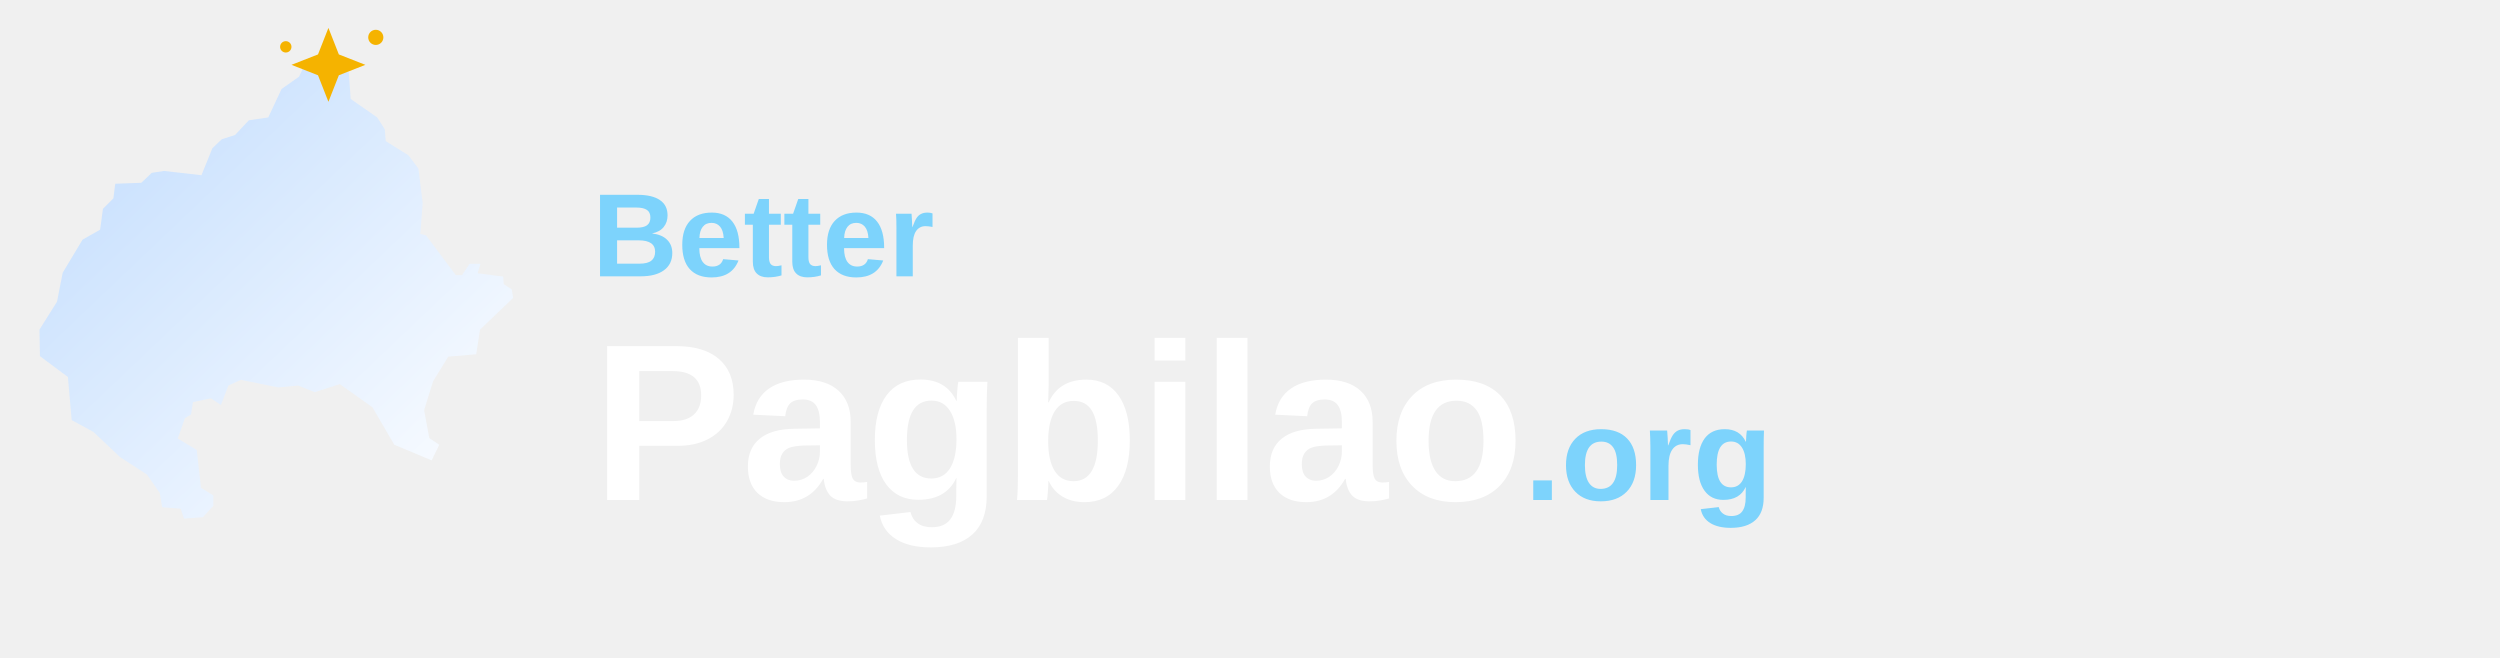
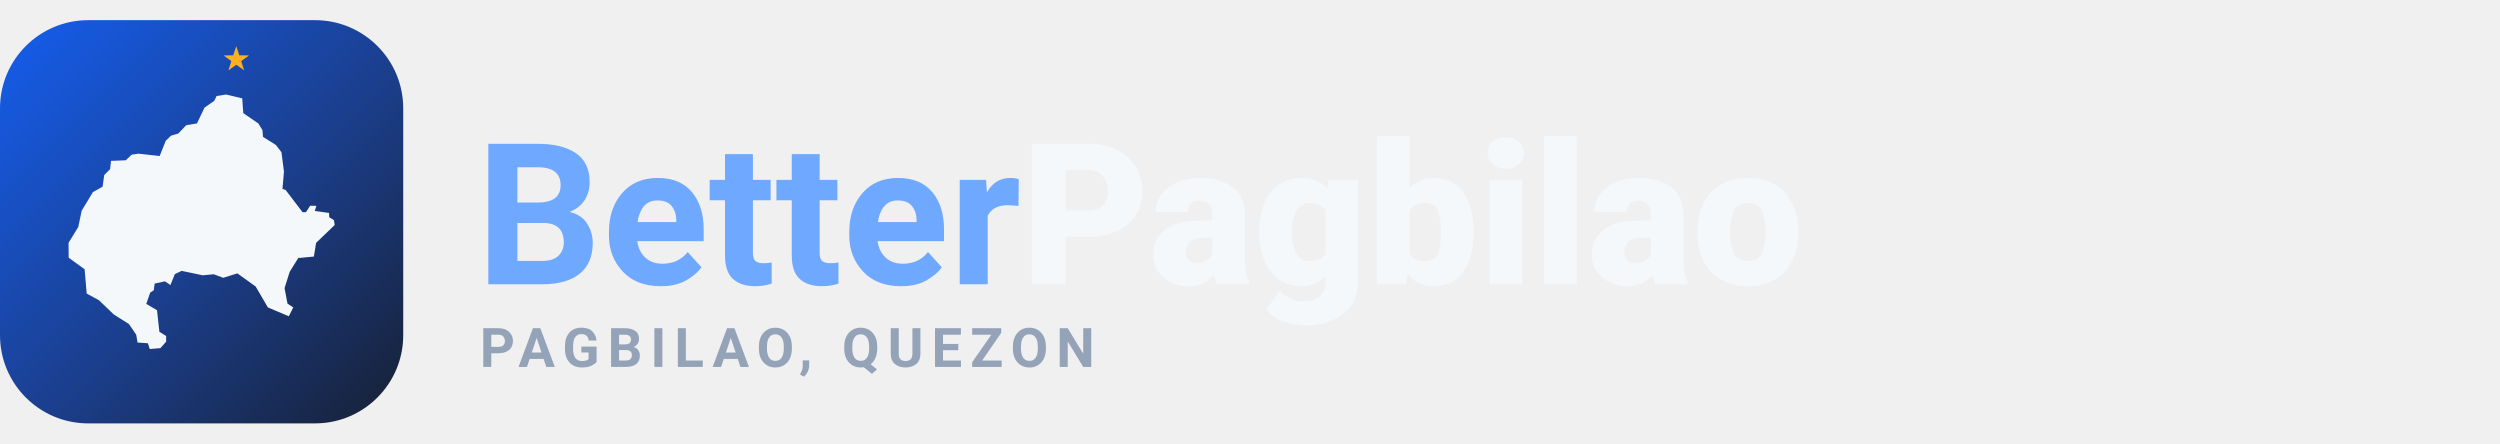
- <svg xmlns="http://www.w3.org/2000/svg" viewBox="0 0 380 100">
+ <svg xmlns="http://www.w3.org/2000/svg" viewBox="0 0 1240 220">
  <defs>
-     <linearGradient id="mapFillDark" x1="0" y1="0" x2="1" y2="1">
-       <stop offset="0%" stop-color="#bfdbfe" />
-       <stop offset="100%" stop-color="#ffffff" />
+     <linearGradient id="bpBg" x1="0" y1="0" x2="1" y2="1">
+       <stop offset="0%" stop-color="#155EEF" />
+       <stop offset="55%" stop-color="#1B3E8C" />
+       <stop offset="100%" stop-color="#172033" />
    </linearGradient>
  </defs>
-   <g transform="translate(6,10) scale(0.72)">
-     <path d="M 65.3,1.4 L 59.2,0.0 L 55.6,0.6 L 54.8,2.3 L 51.1,4.9 L 48.3,10.9 L 44.2,11.5 L 41.3,14.6 L 38.5,15.5 L 36.5,17.4 L 34.2,23.1 L 26.3,22.2 L 23.7,22.6 L 21.5,24.7 L 16.0,24.9 L 15.6,28.0 L 13.4,30.2 L 12.8,34.6 L 9.1,36.7 L 4.9,43.7 L 3.7,49.8 L 0.0,55.7 L 0.1,61.3 L 6.0,65.7 L 6.8,74.8 L 11.4,77.3 L 17.0,82.6 L 22.7,86.3 L 25.4,90.2 L 25.9,93.2 L 29.8,93.5 L 30.5,95.6 L 34.5,95.3 L 36.7,92.9 L 36.7,90.7 L 34.1,89.1 L 33.2,81.1 L 29.2,78.7 L 30.7,74.4 L 32.0,73.6 L 32.4,71.0 L 36.2,70.2 L 38.3,71.6 L 39.9,67.5 L 42.5,66.3 L 50.4,67.9 L 54.6,67.5 L 58.1,68.9 L 63.4,67.2 L 70.3,72.1 L 74.9,80.0 L 82.8,83.3 L 84.4,80.0 L 82.3,78.6 L 81.2,72.7 L 83.1,66.6 L 86.3,61.4 L 92.2,60.9 L 93.0,55.7 L 100.0,49.0 L 99.7,47.2 L 98.0,46.1 L 97.9,44.5 L 92.5,43.8 L 93.1,41.8 L 90.8,41.8 L 89.2,44.2 L 87.9,44.2 L 81.6,35.8 L 80.4,35.5 L 80.9,29.0 L 80.0,21.7 L 77.9,18.9 L 73.1,15.9 L 72.9,13.4 L 71.3,10.9 L 65.7,7.0 Z" fill="url(#mapFillDark)" />
-     <g fill="#f5b300">
-       <path d="M 61 -8 L 63.2 -2.4 L 68.8 -0.2 L 63.2 2 L 61 7.6 L 58.8 2 L 53.2 -0.2 L 58.8 -2.4 Z" />
-       <circle cx="71" cy="-6" r="1.6" />
-       <circle cx="52" cy="-4" r="1.2" />
-     </g>
+   <g transform="translate(0,10) scale(0.390625)">
+     <rect width="512" height="512" rx="112" fill="url(#bpBg)" />
+     <path d="M 307.58,99.30 L 286.98,94.43 L 275.00,96.31 L 272.19,102.30 L 259.65,111.10 L 250.10,131.13 L 236.44,133.38 L 226.51,143.86 L 217.15,146.67 L 210.41,153.22 L 202.74,172.50 L 175.78,169.51 L 167.17,170.82 L 159.68,177.93 L 140.96,178.68 L 139.83,189.16 L 132.35,196.65 L 130.29,211.44 L 117.93,218.37 L 103.70,241.96 L 99.40,262.55 L 87.04,282.77 L 87.23,301.68 L 107.45,316.28 L 110.07,347.17 L 125.61,355.60 L 144.33,373.57 L 163.80,385.93 L 172.97,399.41 L 174.66,409.33 L 187.76,410.26 L 190.19,417.57 L 203.67,416.44 L 210.98,408.20 L 210.98,401.09 L 202.36,395.66 L 199.37,368.33 L 185.70,360.28 L 190.76,345.86 L 195.25,343.05 L 196.37,334.44 L 209.48,331.63 L 216.40,336.31 L 222.02,322.46 L 230.63,318.34 L 257.40,323.96 L 271.45,322.65 L 283.43,327.14 L 301.40,321.52 L 324.61,338.19 L 340.15,364.77 L 366.74,376.00 L 372.35,364.77 L 365.05,359.90 L 361.31,340.25 L 367.86,319.47 L 378.72,302.05 L 398.56,300.18 L 401.37,282.77 L 424.96,260.12 L 424.02,253.94 L 418.03,250.20 L 417.85,244.77 L 399.69,242.33 L 401.75,235.78 L 393.88,235.59 L 388.45,243.83 L 384.15,243.83 L 362.62,215.56 L 358.69,214.25 L 360.56,192.35 L 357.38,167.64 L 350.26,158.46 L 333.97,148.17 L 333.23,139.55 L 327.98,131.13 L 308.89,118.02 Z" fill="#F4F8FB" />
+     <path d="M 300.00,33.00 L 303.88,44.66 L 316.17,44.75 L 306.28,52.04 L 309.99,63.75 L 300.00,56.60 L 290.01,63.75 L 293.72,52.04 L 283.83,44.75 L 296.12,44.66 Z" fill="#FDB022" />
  </g>
-   <text x="90" y="42" font-family="Poppins, Arial, sans-serif" font-size="18" font-weight="600" fill="#7dd3fc">Better</text>
-   <text x="90" y="76" font-family="Poppins, Arial, sans-serif" font-size="34" font-weight="800" fill="#ffffff">Pagbilao<tspan font-size="20" font-weight="600" fill="#7dd3fc">.org</tspan>
+   <text x="236" y="141" font-family="-apple-system, BlinkMacSystemFont, 'Segoe UI', Roboto, Helvetica, Arial, sans-serif" font-size="98" font-weight="700" fill="#6EA8FF">Better<tspan fill="#F4F8FB" font-weight="800"> Pagbilao</tspan>
  </text>
+   <text x="238" y="182" font-family="-apple-system, BlinkMacSystemFont, 'Segoe UI', Roboto, Helvetica, Arial, sans-serif" font-size="27" font-weight="600" letter-spacing="4" fill="#94A3B8">PAGBILAO, QUEZON</text>
</svg>
